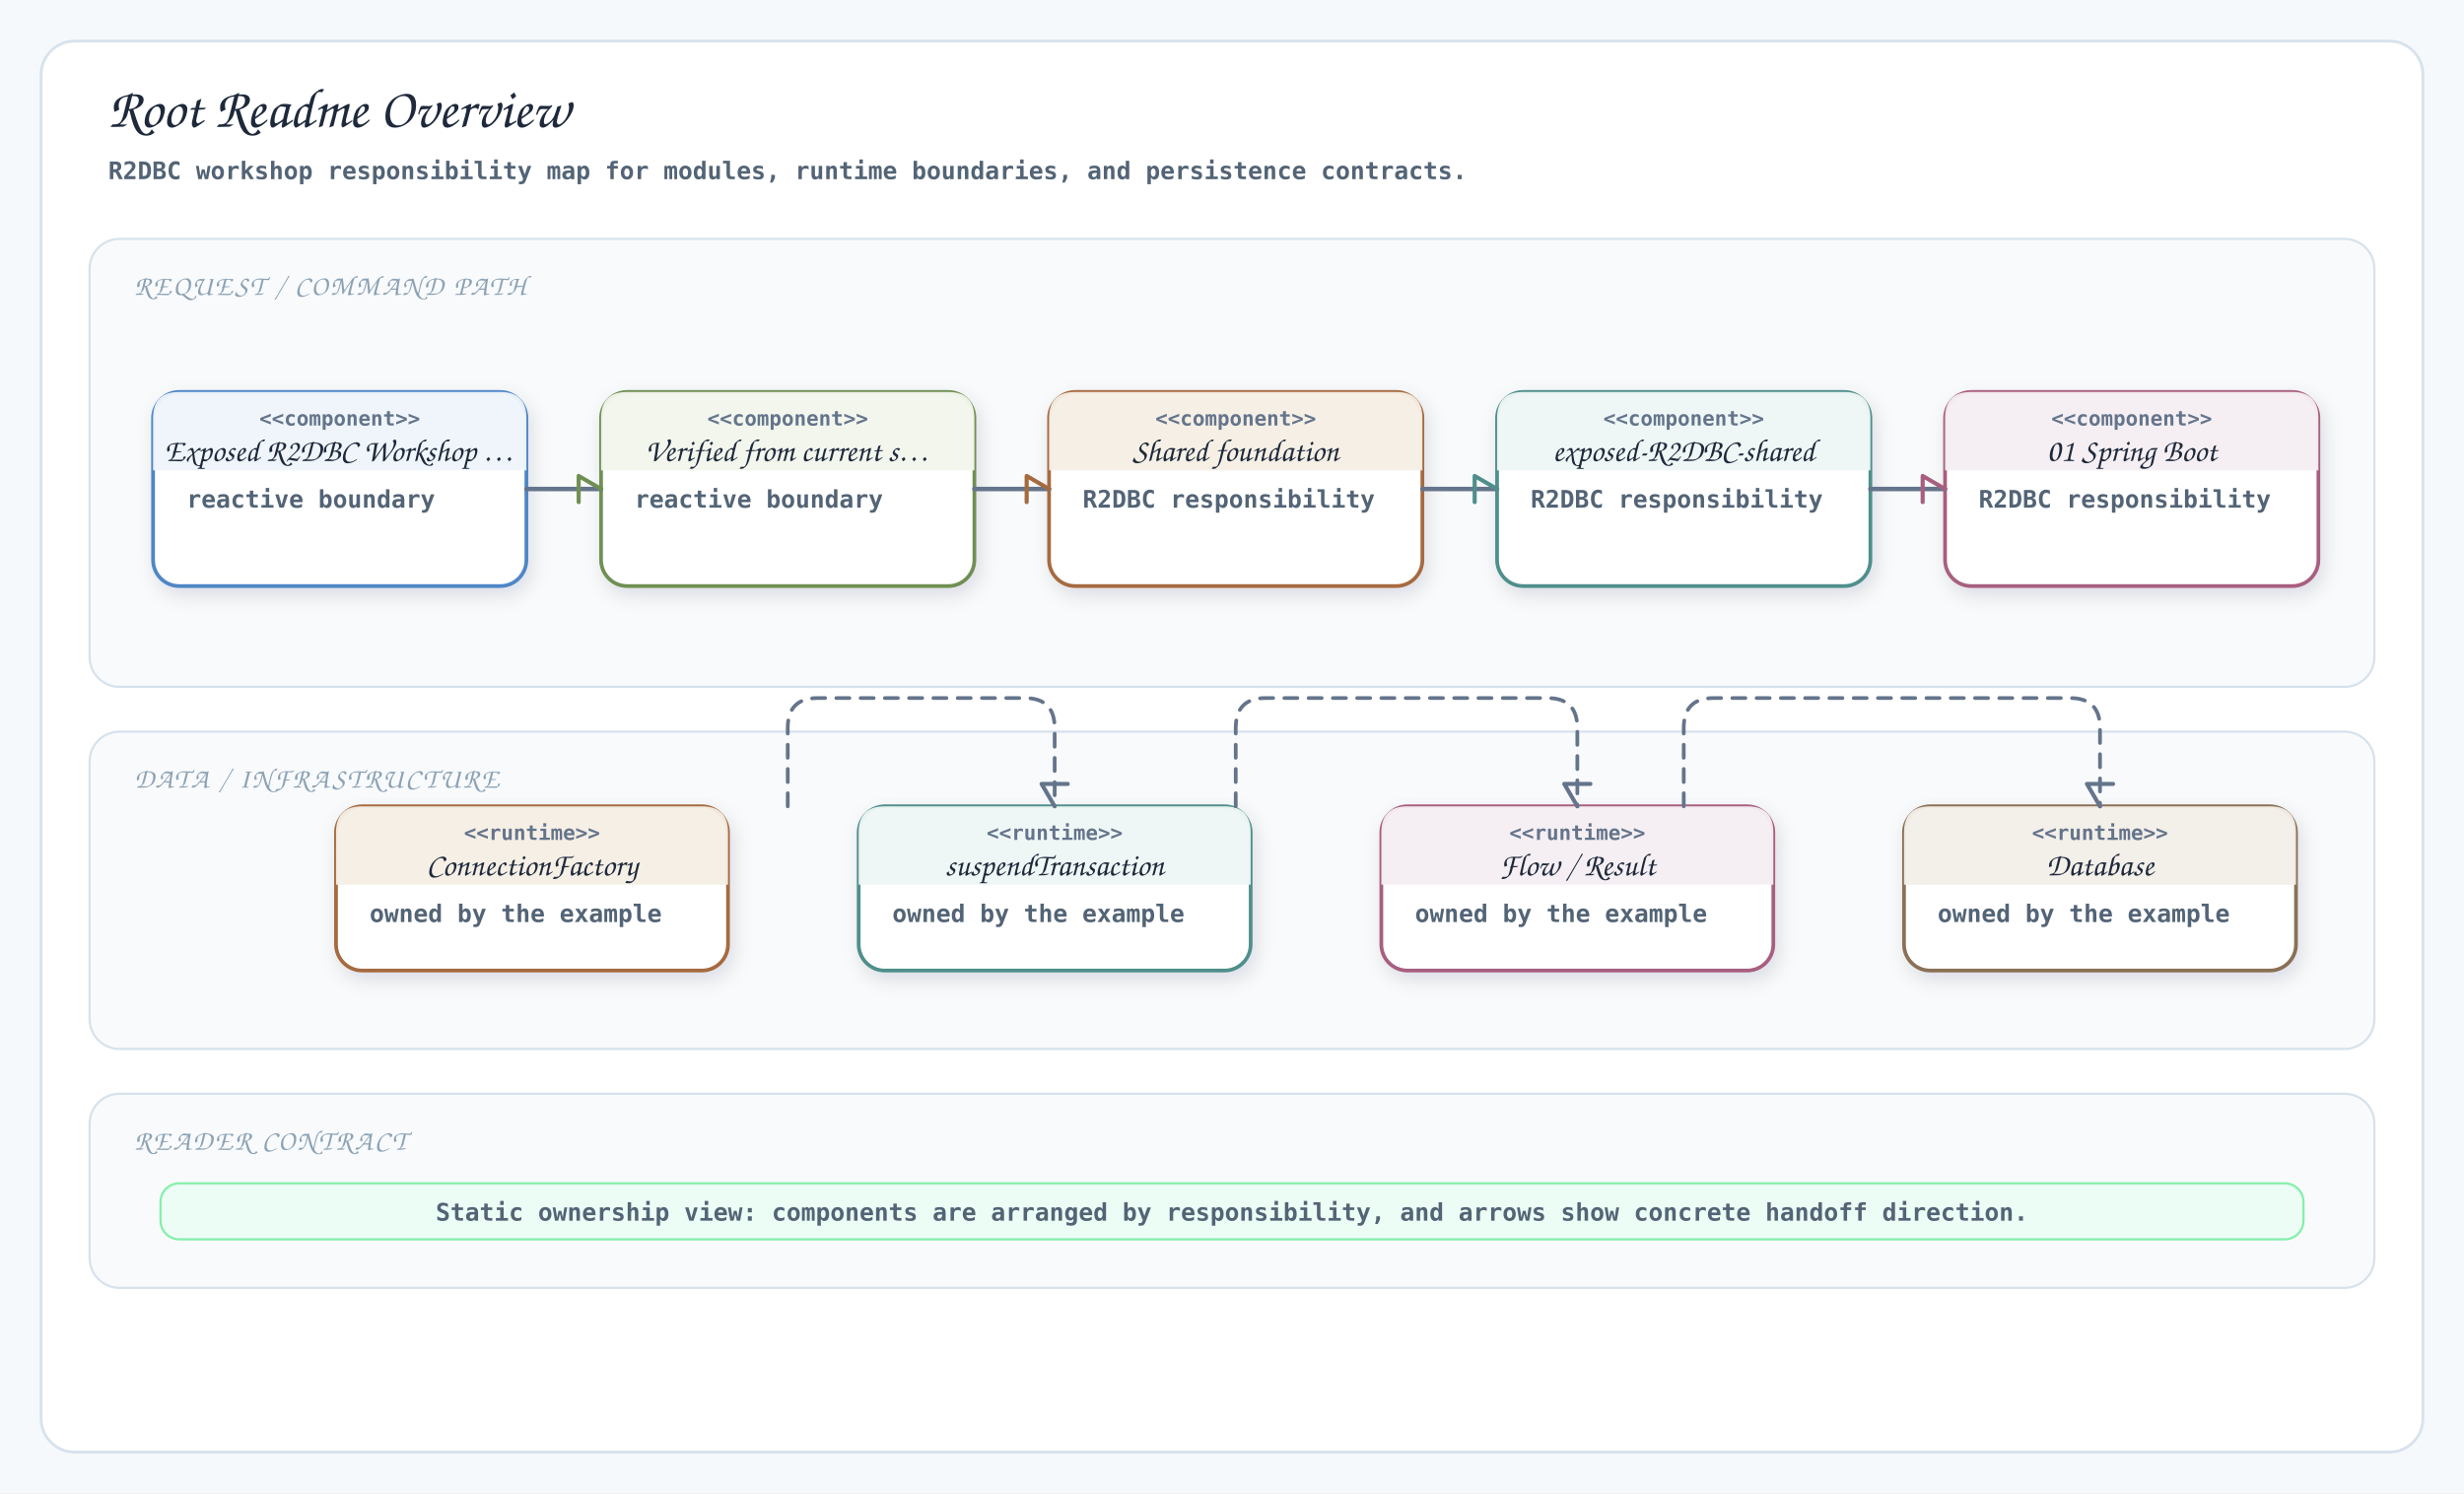
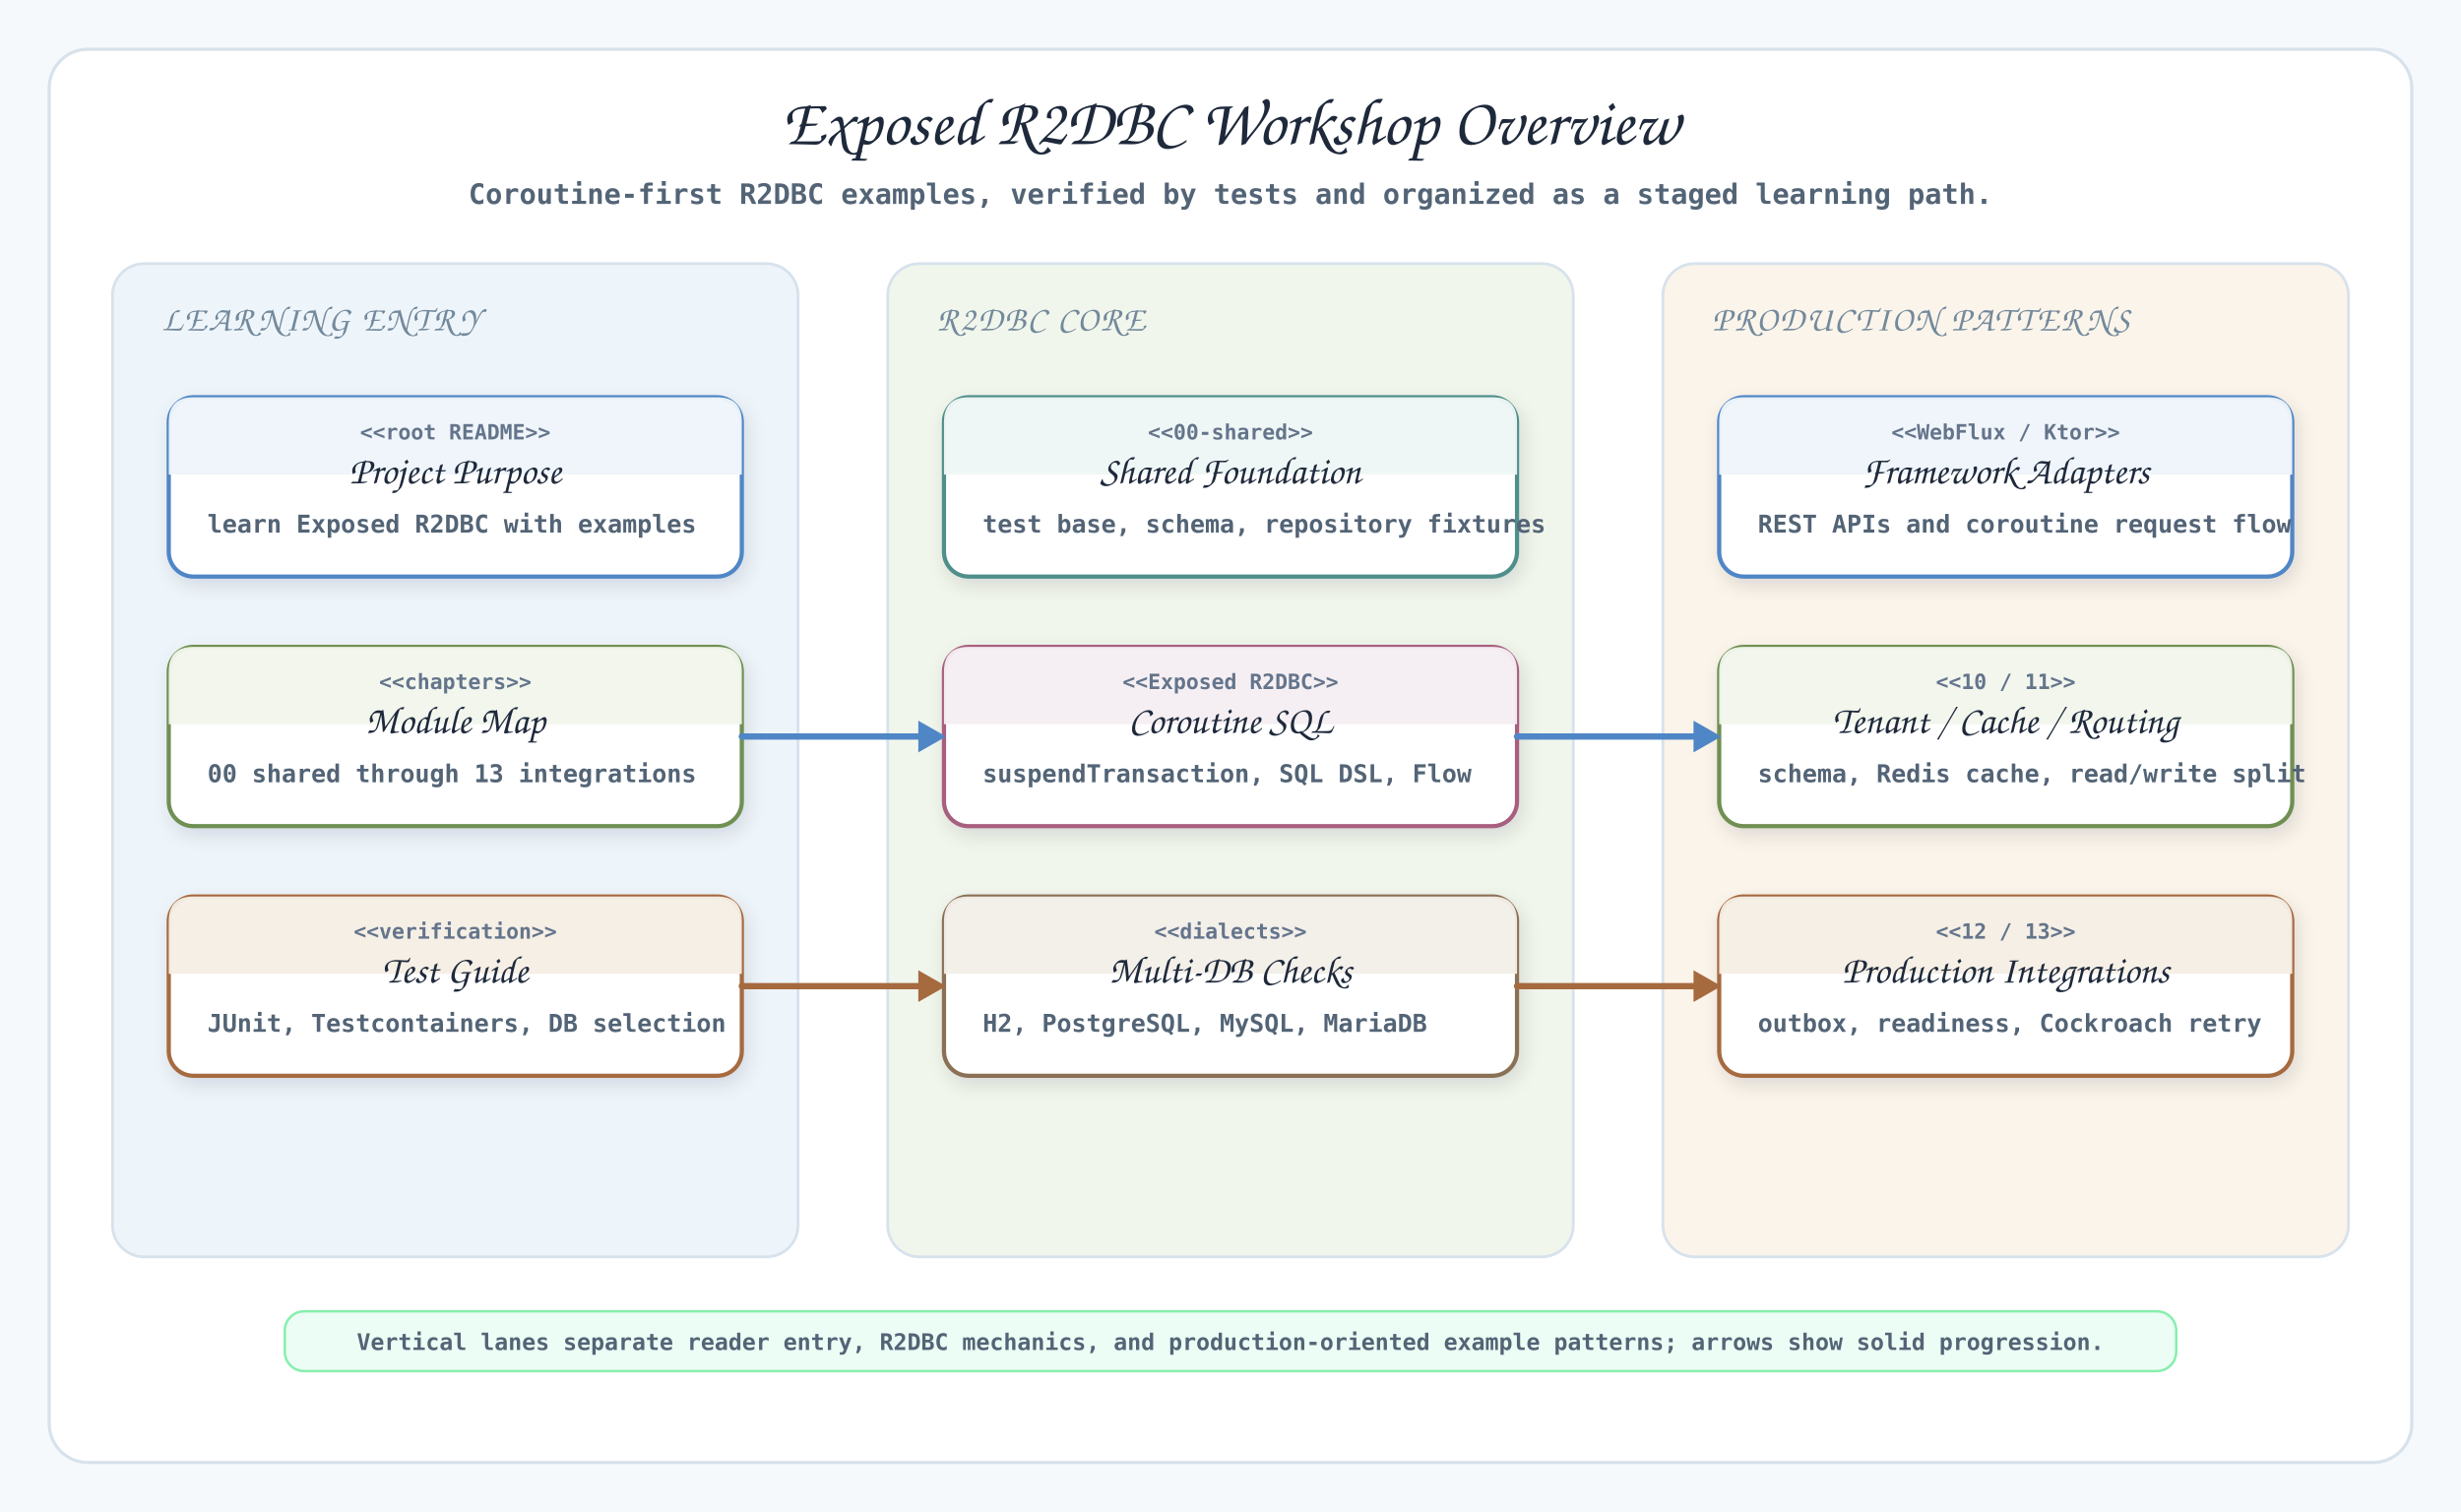
- <svg xmlns="http://www.w3.org/2000/svg" viewBox="0 0 1320 800" width="1320" height="800" role="img" aria-label="Root Readme Overview diagram">
+ <svg xmlns="http://www.w3.org/2000/svg" viewBox="0 0 1400 860" width="1400" height="860" role="img" aria-label="Exposed R2DBC Workshop root README overview">
  <defs>
-     <filter id="shadow" x="-10%" y="-10%" width="120%" height="130%">
+     <filter id="shadow" x="-10%" y="-10%" width="120%" height="140%">
      <feDropShadow dx="2" dy="4" stdDeviation="5" flood-color="#1f2937" flood-opacity="0.12" />
    </filter>
-     <style>.canvas{fill:#f6f9fc}.frame{fill:#fff;stroke:#d7e2ec;stroke-width:1.5}.lane{fill:#f8fafc;stroke:#d7e2ec;stroke-width:1.2}.card{filter:url(#shadow)}.header{opacity:.96}.title{font-family:"Architects Daughter","Comic Sans MS",cursive;font-size:30px;fill:#1e293b}.subtitle,.detail,.note{font-family:"Comic Mono","SFMono-Regular",monospace;font-size:13px;fill:#536476;font-weight:700}.tiny{font-family:"Comic Mono","SFMono-Regular",monospace;font-size:11px;fill:#64748b;font-weight:700}.laneTitle{font-family:"Architects Daughter","Comic Sans MS",cursive;font-size:15px;letter-spacing:.08em;fill:#8ca2b4}.cardTitle{font-family:"Architects Daughter","Comic Sans MS",cursive;font-size:17px;fill:#1e293b}.connector{fill:none;stroke:#64748b;stroke-width:2.4;stroke-linecap:round;stroke-linejoin:round}.use{fill:none;stroke-width:2;stroke-dasharray:7 6;stroke-linecap:round;stroke-linejoin:round}.rel{fill:none;stroke:#64748b;stroke-width:2.2;stroke-linecap:round;stroke-linejoin:round}.head{fill:white;stroke:#64748b;stroke-width:2.4;stroke-dasharray:none;style:stroke-dasharray:none}.labelPill{fill:#fff;stroke:#d7e2ec;stroke-width:1}.noteBox{fill:#ecfdf5;stroke:#86efac;stroke-width:1.2}</style>
+     <style>
+       .canvas{fill:#f6f9fc}
+       .frame{fill:#fff;stroke:#d7e2ec;stroke-width:1.8}
+       .lane{stroke:#d7e2ec;stroke-width:1.6}
+       .laneTitle{font-family:"Architects Daughter","Comic Sans MS",cursive;font-size:20px;letter-spacing:.06em;fill:#73899c}
+       .title{font-family:"Architects Daughter","Comic Sans MS",cursive;font-size:38px;fill:#1e293b}
+       .subtitle,.detail,.note,.tiny{font-family:"Comic Mono","SFMono-Regular",monospace;fill:#536476;font-weight:700}
+       .subtitle{font-size:16px}.detail{font-size:14px}.note{font-size:13px}.tiny{font-size:12px;fill:#64748b}
+       .cardTitle{font-family:"Architects Daughter","Comic Sans MS",cursive;font-size:22px;fill:#1e293b}
+       .card{filter:url(#shadow)}
+       .header{opacity:.96}
+       .connector{fill:none;stroke-width:3.6;stroke-linecap:round;stroke-linejoin:round}
+       .head{stroke-dasharray:none;style:stroke-dasharray:none!important}
+       .label{fill:#fff;stroke:#d7e2ec;stroke-width:1.3}
+       .noteBox{fill:#ecfdf5;stroke:#86efac;stroke-width:1.4}
+     </style>
  </defs>
-   <rect width="1320" height="800" class="canvas" />
-   <rect x="22" y="22" width="1276" height="756" rx="18" class="frame" />
-   <text x="58" y="68" class="title" text-anchor="start">Root Readme Overview</text>
-   <text x="58" y="96" class="subtitle" text-anchor="start">R2DBC workshop responsibility map for modules, runtime boundaries, and persistence contracts.</text>
-   <rect x="48" y="128" width="1224" height="240" rx="16" class="lane" />
-   <text x="72" y="158" class="laneTitle" text-anchor="start">REQUEST / COMMAND PATH</text>
-   <rect x="48" y="392" width="1224" height="170" rx="16" class="lane" />
-   <text x="72" y="422" class="laneTitle" text-anchor="start">DATA / INFRASTRUCTURE</text>
-   <rect x="48" y="586" width="1224" height="104" rx="16" class="lane" />
-   <text x="72" y="616" class="laneTitle" text-anchor="start">READER CONTRACT</text>
-   <g data-card="Exposed R2DBC Workshop …" data-x="82" data-y="210" data-width="200" data-height="104">
-     <rect x="82" y="210" width="200" height="104" rx="14" fill="#fff" stroke="#4f86c6" stroke-width="2" class="card" />
-     <path class="header" d="M82,252 L82,224 Q82,210 96,210 L268,210 Q282,210 282,224 L282,252 Z" fill="#eef5fa" />
-     <text x="182.0" y="228" class="tiny" text-anchor="middle">&lt;&lt;component&gt;&gt;</text>
-     <text x="182.0" y="247" class="cardTitle" text-anchor="middle">Exposed R2DBC Workshop …</text>
-     <text x="100" y="272" class="detail" text-anchor="start">reactive boundary</text>
+   <rect width="1400" height="860" class="canvas" />
+   <rect x="28" y="28" width="1344" height="804" rx="22" class="frame" />
+   <text x="700" y="82" class="title" text-anchor="middle">Exposed R2DBC Workshop Overview</text>
+   <text x="700" y="116" class="subtitle" text-anchor="middle">Coroutine-first R2DBC examples, verified by tests and organized as a staged learning path.</text>
+   <rect x="64" y="150" width="390" height="565" rx="18" fill="#eef5fa" class="lane" />
+   <rect x="505" y="150" width="390" height="565" rx="18" fill="#f1f6ec" class="lane" />
+   <rect x="946" y="150" width="390" height="565" rx="18" fill="#fbf4ea" class="lane" />
+   <text x="92" y="188" class="laneTitle">LEARNING ENTRY</text>
+   <text x="533" y="188" class="laneTitle">R2DBC CORE</text>
+   <text x="974" y="188" class="laneTitle">PRODUCTION PATTERNS</text>
+   <g data-card="Project purpose" data-x="96" data-y="226" data-width="326" data-height="102">
+     <rect x="96" y="226" width="326" height="102" rx="14" fill="#fff" stroke="#4f86c6" stroke-width="2.4" class="card" />
+     <path class="header" d="M96,270 L96,240 Q96,226 110,226 L408,226 Q422,226 422,240 L422,270 Z" fill="#eef5fa" />
+     <text x="259" y="250" class="tiny" text-anchor="middle">&lt;&lt;root README&gt;&gt;</text>
+     <text x="259" y="275" class="cardTitle" text-anchor="middle">Project Purpose</text>
+     <text x="118" y="303" class="detail">learn Exposed R2DBC with examples</text>
  </g>
-   <g data-card="Verified from current s…" data-x="322" data-y="210" data-width="200" data-height="104">
-     <rect x="322" y="210" width="200" height="104" rx="14" fill="#fff" stroke="#6f8f52" stroke-width="2" class="card" />
-     <path class="header" d="M322,252 L322,224 Q322,210 336,210 L508,210 Q522,210 522,224 L522,252 Z" fill="#f1f6ec" />
-     <text x="422.0" y="228" class="tiny" text-anchor="middle">&lt;&lt;component&gt;&gt;</text>
-     <text x="422.0" y="247" class="cardTitle" text-anchor="middle">Verified from current s…</text>
-     <text x="340" y="272" class="detail" text-anchor="start">reactive boundary</text>
+   <g data-card="Module map" data-x="96" data-y="368" data-width="326" data-height="102">
+     <rect x="96" y="368" width="326" height="102" rx="14" fill="#fff" stroke="#6f8f52" stroke-width="2.4" class="card" />
+     <path class="header" d="M96,412 L96,382 Q96,368 110,368 L408,368 Q422,368 422,382 L422,412 Z" fill="#f1f6ec" />
+     <text x="259" y="392" class="tiny" text-anchor="middle">&lt;&lt;chapters&gt;&gt;</text>
+     <text x="259" y="417" class="cardTitle" text-anchor="middle">Module Map</text>
+     <text x="118" y="445" class="detail">00 shared through 13 integrations</text>
  </g>
-   <g data-card="Shared foundation" data-x="562" data-y="210" data-width="200" data-height="104">
-     <rect x="562" y="210" width="200" height="104" rx="14" fill="#fff" stroke="#a66a3f" stroke-width="2" class="card" />
-     <path class="header" d="M562,252 L562,224 Q562,210 576,210 L748,210 Q762,210 762,224 L762,252 Z" fill="#f5eee4" />
-     <text x="662.0" y="228" class="tiny" text-anchor="middle">&lt;&lt;component&gt;&gt;</text>
-     <text x="662.0" y="247" class="cardTitle" text-anchor="middle">Shared foundation</text>
-     <text x="580" y="272" class="detail" text-anchor="start">R2DBC responsibility</text>
+   <g data-card="Test guide" data-x="96" data-y="510" data-width="326" data-height="102">
+     <rect x="96" y="510" width="326" height="102" rx="14" fill="#fff" stroke="#a66a3f" stroke-width="2.4" class="card" />
+     <path class="header" d="M96,554 L96,524 Q96,510 110,510 L408,510 Q422,510 422,524 L422,554 Z" fill="#f5eee4" />
+     <text x="259" y="534" class="tiny" text-anchor="middle">&lt;&lt;verification&gt;&gt;</text>
+     <text x="259" y="559" class="cardTitle" text-anchor="middle">Test Guide</text>
+     <text x="118" y="587" class="detail">JUnit, Testcontainers, DB selection</text>
  </g>
-   <g data-card="exposed-R2DBC-shared" data-x="802" data-y="210" data-width="200" data-height="104">
-     <rect x="802" y="210" width="200" height="104" rx="14" fill="#fff" stroke="#4f8f8b" stroke-width="2" class="card" />
-     <path class="header" d="M802,252 L802,224 Q802,210 816,210 L988,210 Q1002,210 1002,224 L1002,252 Z" fill="#eef7f6" />
-     <text x="902.0" y="228" class="tiny" text-anchor="middle">&lt;&lt;component&gt;&gt;</text>
-     <text x="902.0" y="247" class="cardTitle" text-anchor="middle">exposed-R2DBC-shared</text>
-     <text x="820" y="272" class="detail" text-anchor="start">R2DBC responsibility</text>
+   <g data-card="Shared foundation" data-x="537" data-y="226" data-width="326" data-height="102">
+     <rect x="537" y="226" width="326" height="102" rx="14" fill="#fff" stroke="#4f8f8b" stroke-width="2.4" class="card" />
+     <path class="header" d="M537,270 L537,240 Q537,226 551,226 L849,226 Q863,226 863,240 L863,270 Z" fill="#eef7f6" />
+     <text x="700" y="250" class="tiny" text-anchor="middle">&lt;&lt;00-shared&gt;&gt;</text>
+     <text x="700" y="275" class="cardTitle" text-anchor="middle">Shared Foundation</text>
+     <text x="559" y="303" class="detail">test base, schema, repository fixtures</text>
  </g>
-   <g data-card="01 Spring Boot" data-x="1042" data-y="210" data-width="200" data-height="104">
-     <rect x="1042" y="210" width="200" height="104" rx="14" fill="#fff" stroke="#a85f7f" stroke-width="2" class="card" />
-     <path class="header" d="M1042,252 L1042,224 Q1042,210 1056,210 L1228,210 Q1242,210 1242,224 L1242,252 Z" fill="#f5eef2" />
-     <text x="1142.0" y="228" class="tiny" text-anchor="middle">&lt;&lt;component&gt;&gt;</text>
-     <text x="1142.0" y="247" class="cardTitle" text-anchor="middle">01 Spring Boot</text>
-     <text x="1060" y="272" class="detail" text-anchor="start">R2DBC responsibility</text>
+   <g data-card="Coroutine SQL" data-x="537" data-y="368" data-width="326" data-height="102">
+     <rect x="537" y="368" width="326" height="102" rx="14" fill="#fff" stroke="#a85f7f" stroke-width="2.4" class="card" />
+     <path class="header" d="M537,412 L537,382 Q537,368 551,368 L849,368 Q863,368 863,382 L863,412 Z" fill="#f5eef2" />
+     <text x="700" y="392" class="tiny" text-anchor="middle">&lt;&lt;Exposed R2DBC&gt;&gt;</text>
+     <text x="700" y="417" class="cardTitle" text-anchor="middle">Coroutine SQL</text>
+     <text x="559" y="445" class="detail">suspendTransaction, SQL DSL, Flow</text>
  </g>
-   <path class="connector" data-connector="flow" d="M 282 262 L 322 262" stroke="#6f8f52" />
-   <polyline points="322,262 310,255 310,269" fill="none" stroke="#6f8f52" stroke-width="2.2" stroke-linecap="round" stroke-linejoin="round" stroke-dasharray="none" style="stroke-dasharray:none!important" />
-   <path class="connector" data-connector="flow" d="M 522 262 L 562 262" stroke="#a66a3f" />
-   <polyline points="562,262 550,255 550,269" fill="none" stroke="#a66a3f" stroke-width="2.2" stroke-linecap="round" stroke-linejoin="round" stroke-dasharray="none" style="stroke-dasharray:none!important" />
-   <path class="connector" data-connector="flow" d="M 762 262 L 802 262" stroke="#4f8f8b" />
-   <polyline points="802,262 790,255 790,269" fill="none" stroke="#4f8f8b" stroke-width="2.2" stroke-linecap="round" stroke-linejoin="round" stroke-dasharray="none" style="stroke-dasharray:none!important" />
-   <path class="connector" data-connector="flow" d="M 1002 262 L 1042 262" stroke="#a85f7f" />
-   <polyline points="1042,262 1030,255 1030,269" fill="none" stroke="#a85f7f" stroke-width="2.2" stroke-linecap="round" stroke-linejoin="round" stroke-dasharray="none" style="stroke-dasharray:none!important" />
-   <g data-card="ConnectionFactory" data-x="180" data-y="432" data-width="210" data-height="88">
-     <rect x="180" y="432" width="210" height="88" rx="14" fill="#fff" stroke="#a66a3f" stroke-width="2" class="card" />
-     <path class="header" d="M180,474 L180,446 Q180,432 194,432 L376,432 Q390,432 390,446 L390,474 Z" fill="#f5eee4" />
-     <text x="285.0" y="450" class="tiny" text-anchor="middle">&lt;&lt;runtime&gt;&gt;</text>
-     <text x="285.0" y="469" class="cardTitle" text-anchor="middle">ConnectionFactory</text>
-     <text x="198" y="494" class="detail" text-anchor="start">owned by the example</text>
+   <g data-card="Multi-database checks" data-x="537" data-y="510" data-width="326" data-height="102">
+     <rect x="537" y="510" width="326" height="102" rx="14" fill="#fff" stroke="#8a6f55" stroke-width="2.4" class="card" />
+     <path class="header" d="M537,554 L537,524 Q537,510 551,510 L849,510 Q863,510 863,524 L863,554 Z" fill="#f3eee8" />
+     <text x="700" y="534" class="tiny" text-anchor="middle">&lt;&lt;dialects&gt;&gt;</text>
+     <text x="700" y="559" class="cardTitle" text-anchor="middle">Multi-DB Checks</text>
+     <text x="559" y="587" class="detail">H2, PostgreSQL, MySQL, MariaDB</text>
  </g>
-   <g data-card="suspendTransaction" data-x="460" data-y="432" data-width="210" data-height="88">
-     <rect x="460" y="432" width="210" height="88" rx="14" fill="#fff" stroke="#4f8f8b" stroke-width="2" class="card" />
-     <path class="header" d="M460,474 L460,446 Q460,432 474,432 L656,432 Q670,432 670,446 L670,474 Z" fill="#eef7f6" />
-     <text x="565.0" y="450" class="tiny" text-anchor="middle">&lt;&lt;runtime&gt;&gt;</text>
-     <text x="565.0" y="469" class="cardTitle" text-anchor="middle">suspendTransaction</text>
-     <text x="478" y="494" class="detail" text-anchor="start">owned by the example</text>
+   <g data-card="Framework adapters" data-x="978" data-y="226" data-width="326" data-height="102">
+     <rect x="978" y="226" width="326" height="102" rx="14" fill="#fff" stroke="#4f86c6" stroke-width="2.4" class="card" />
+     <path class="header" d="M978,270 L978,240 Q978,226 992,226 L1290,226 Q1304,226 1304,240 L1304,270 Z" fill="#eef5fa" />
+     <text x="1141" y="250" class="tiny" text-anchor="middle">&lt;&lt;WebFlux / Ktor&gt;&gt;</text>
+     <text x="1141" y="275" class="cardTitle" text-anchor="middle">Framework Adapters</text>
+     <text x="1000" y="303" class="detail">REST APIs and coroutine request flow</text>
  </g>
-   <g data-card="Flow / Result" data-x="740" data-y="432" data-width="210" data-height="88">
-     <rect x="740" y="432" width="210" height="88" rx="14" fill="#fff" stroke="#a85f7f" stroke-width="2" class="card" />
-     <path class="header" d="M740,474 L740,446 Q740,432 754,432 L936,432 Q950,432 950,446 L950,474 Z" fill="#f5eef2" />
-     <text x="845.0" y="450" class="tiny" text-anchor="middle">&lt;&lt;runtime&gt;&gt;</text>
-     <text x="845.0" y="469" class="cardTitle" text-anchor="middle">Flow / Result</text>
-     <text x="758" y="494" class="detail" text-anchor="start">owned by the example</text>
+   <g data-card="Tenant cache routing" data-x="978" data-y="368" data-width="326" data-height="102">
+     <rect x="978" y="368" width="326" height="102" rx="14" fill="#fff" stroke="#6f8f52" stroke-width="2.4" class="card" />
+     <path class="header" d="M978,412 L978,382 Q978,368 992,368 L1290,368 Q1304,368 1304,382 L1304,412 Z" fill="#f1f6ec" />
+     <text x="1141" y="392" class="tiny" text-anchor="middle">&lt;&lt;10 / 11&gt;&gt;</text>
+     <text x="1141" y="417" class="cardTitle" text-anchor="middle">Tenant / Cache / Routing</text>
+     <text x="1000" y="445" class="detail">schema, Redis cache, read/write split</text>
  </g>
-   <g data-card="Database" data-x="1020" data-y="432" data-width="210" data-height="88">
-     <rect x="1020" y="432" width="210" height="88" rx="14" fill="#fff" stroke="#8a6f55" stroke-width="2" class="card" />
-     <path class="header" d="M1020,474 L1020,446 Q1020,432 1034,432 L1216,432 Q1230,432 1230,446 L1230,474 Z" fill="#f3eee8" />
-     <text x="1125.0" y="450" class="tiny" text-anchor="middle">&lt;&lt;runtime&gt;&gt;</text>
-     <text x="1125.0" y="469" class="cardTitle" text-anchor="middle">Database</text>
-     <text x="1038" y="494" class="detail" text-anchor="start">owned by the example</text>
+   <g data-card="Production integrations" data-x="978" data-y="510" data-width="326" data-height="102">
+     <rect x="978" y="510" width="326" height="102" rx="14" fill="#fff" stroke="#a66a3f" stroke-width="2.4" class="card" />
+     <path class="header" d="M978,554 L978,524 Q978,510 992,510 L1290,510 Q1304,510 1304,524 L1304,554 Z" fill="#f5eee4" />
+     <text x="1141" y="534" class="tiny" text-anchor="middle">&lt;&lt;12 / 13&gt;&gt;</text>
+     <text x="1141" y="559" class="cardTitle" text-anchor="middle">Production Integrations</text>
+     <text x="1000" y="587" class="detail">outbox, readiness, Cockroach retry</text>
  </g>
-   <path class="use connector" data-connector="runtime-use" d="M 422 432 L 422 390 Q 422 374 438 374 L 549 374 Q 565 374 565 390 L 565 432" stroke="#64748b" />
-   <polyline points="565,432 558,420 572,420" fill="none" stroke="#64748b" stroke-width="2.2" stroke-linecap="round" stroke-linejoin="round" stroke-dasharray="none" style="stroke-dasharray:none!important" />
-   <path class="use connector" data-connector="runtime-use" d="M 662 432 L 662 390 Q 662 374 678 374 L 829 374 Q 845 374 845 390 L 845 432" stroke="#64748b" />
-   <polyline points="845,432 838,420 852,420" fill="none" stroke="#64748b" stroke-width="2.2" stroke-linecap="round" stroke-linejoin="round" stroke-dasharray="none" style="stroke-dasharray:none!important" />
-   <path class="use connector" data-connector="runtime-use" d="M 902 432 L 902 390 Q 902 374 918 374 L 1109 374 Q 1125 374 1125 390 L 1125 432" stroke="#64748b" />
-   <polyline points="1125,432 1118,420 1132,420" fill="none" stroke="#64748b" stroke-width="2.2" stroke-linecap="round" stroke-linejoin="round" stroke-dasharray="none" style="stroke-dasharray:none!important" />
-   <rect x="86" y="634" width="1148" height="30" rx="10" class="noteBox" />
-   <text x="660" y="654" class="note" text-anchor="middle">Static ownership view: components are arranged by responsibility, and arrows show concrete handoff direction.</text>
+   <path class="connector" data-connector="learn-to-core" d="M422 419 L525 419" stroke="#4f86c6" />
+   <polygon data-head="learn-to-core" class="head" points="537,419 523,411 523,427" fill="#4f86c6" stroke="#4f86c6" stroke-width="1.2" stroke-dasharray="none" style="stroke-dasharray:none!important" />
+   <path class="connector" data-connector="core-to-patterns" d="M863 419 L966 419" stroke="#4f86c6" />
+   <polygon data-head="core-to-patterns" class="head" points="978,419 964,411 964,427" fill="#4f86c6" stroke="#4f86c6" stroke-width="1.2" stroke-dasharray="none" style="stroke-dasharray:none!important" />
+   <path class="connector" data-connector="tests-to-db" d="M422 561 L525 561" stroke="#a66a3f" />
+   <polygon data-head="tests-to-db" class="head" points="537,561 523,553 523,569" fill="#a66a3f" stroke="#a66a3f" stroke-width="1.2" stroke-dasharray="none" style="stroke-dasharray:none!important" />
+   <path class="connector" data-connector="db-to-prod" d="M863 561 L966 561" stroke="#a66a3f" />
+   <polygon data-head="db-to-prod" class="head" points="978,561 964,553 964,569" fill="#a66a3f" stroke="#a66a3f" stroke-width="1.2" stroke-dasharray="none" style="stroke-dasharray:none!important" />
+   <rect x="162" y="746" width="1076" height="34" rx="11" class="noteBox" />
+   <text x="700" y="768" class="note" text-anchor="middle">Vertical lanes separate reader entry, R2DBC mechanics, and production-oriented example patterns; arrows show solid progression.</text>
</svg>
